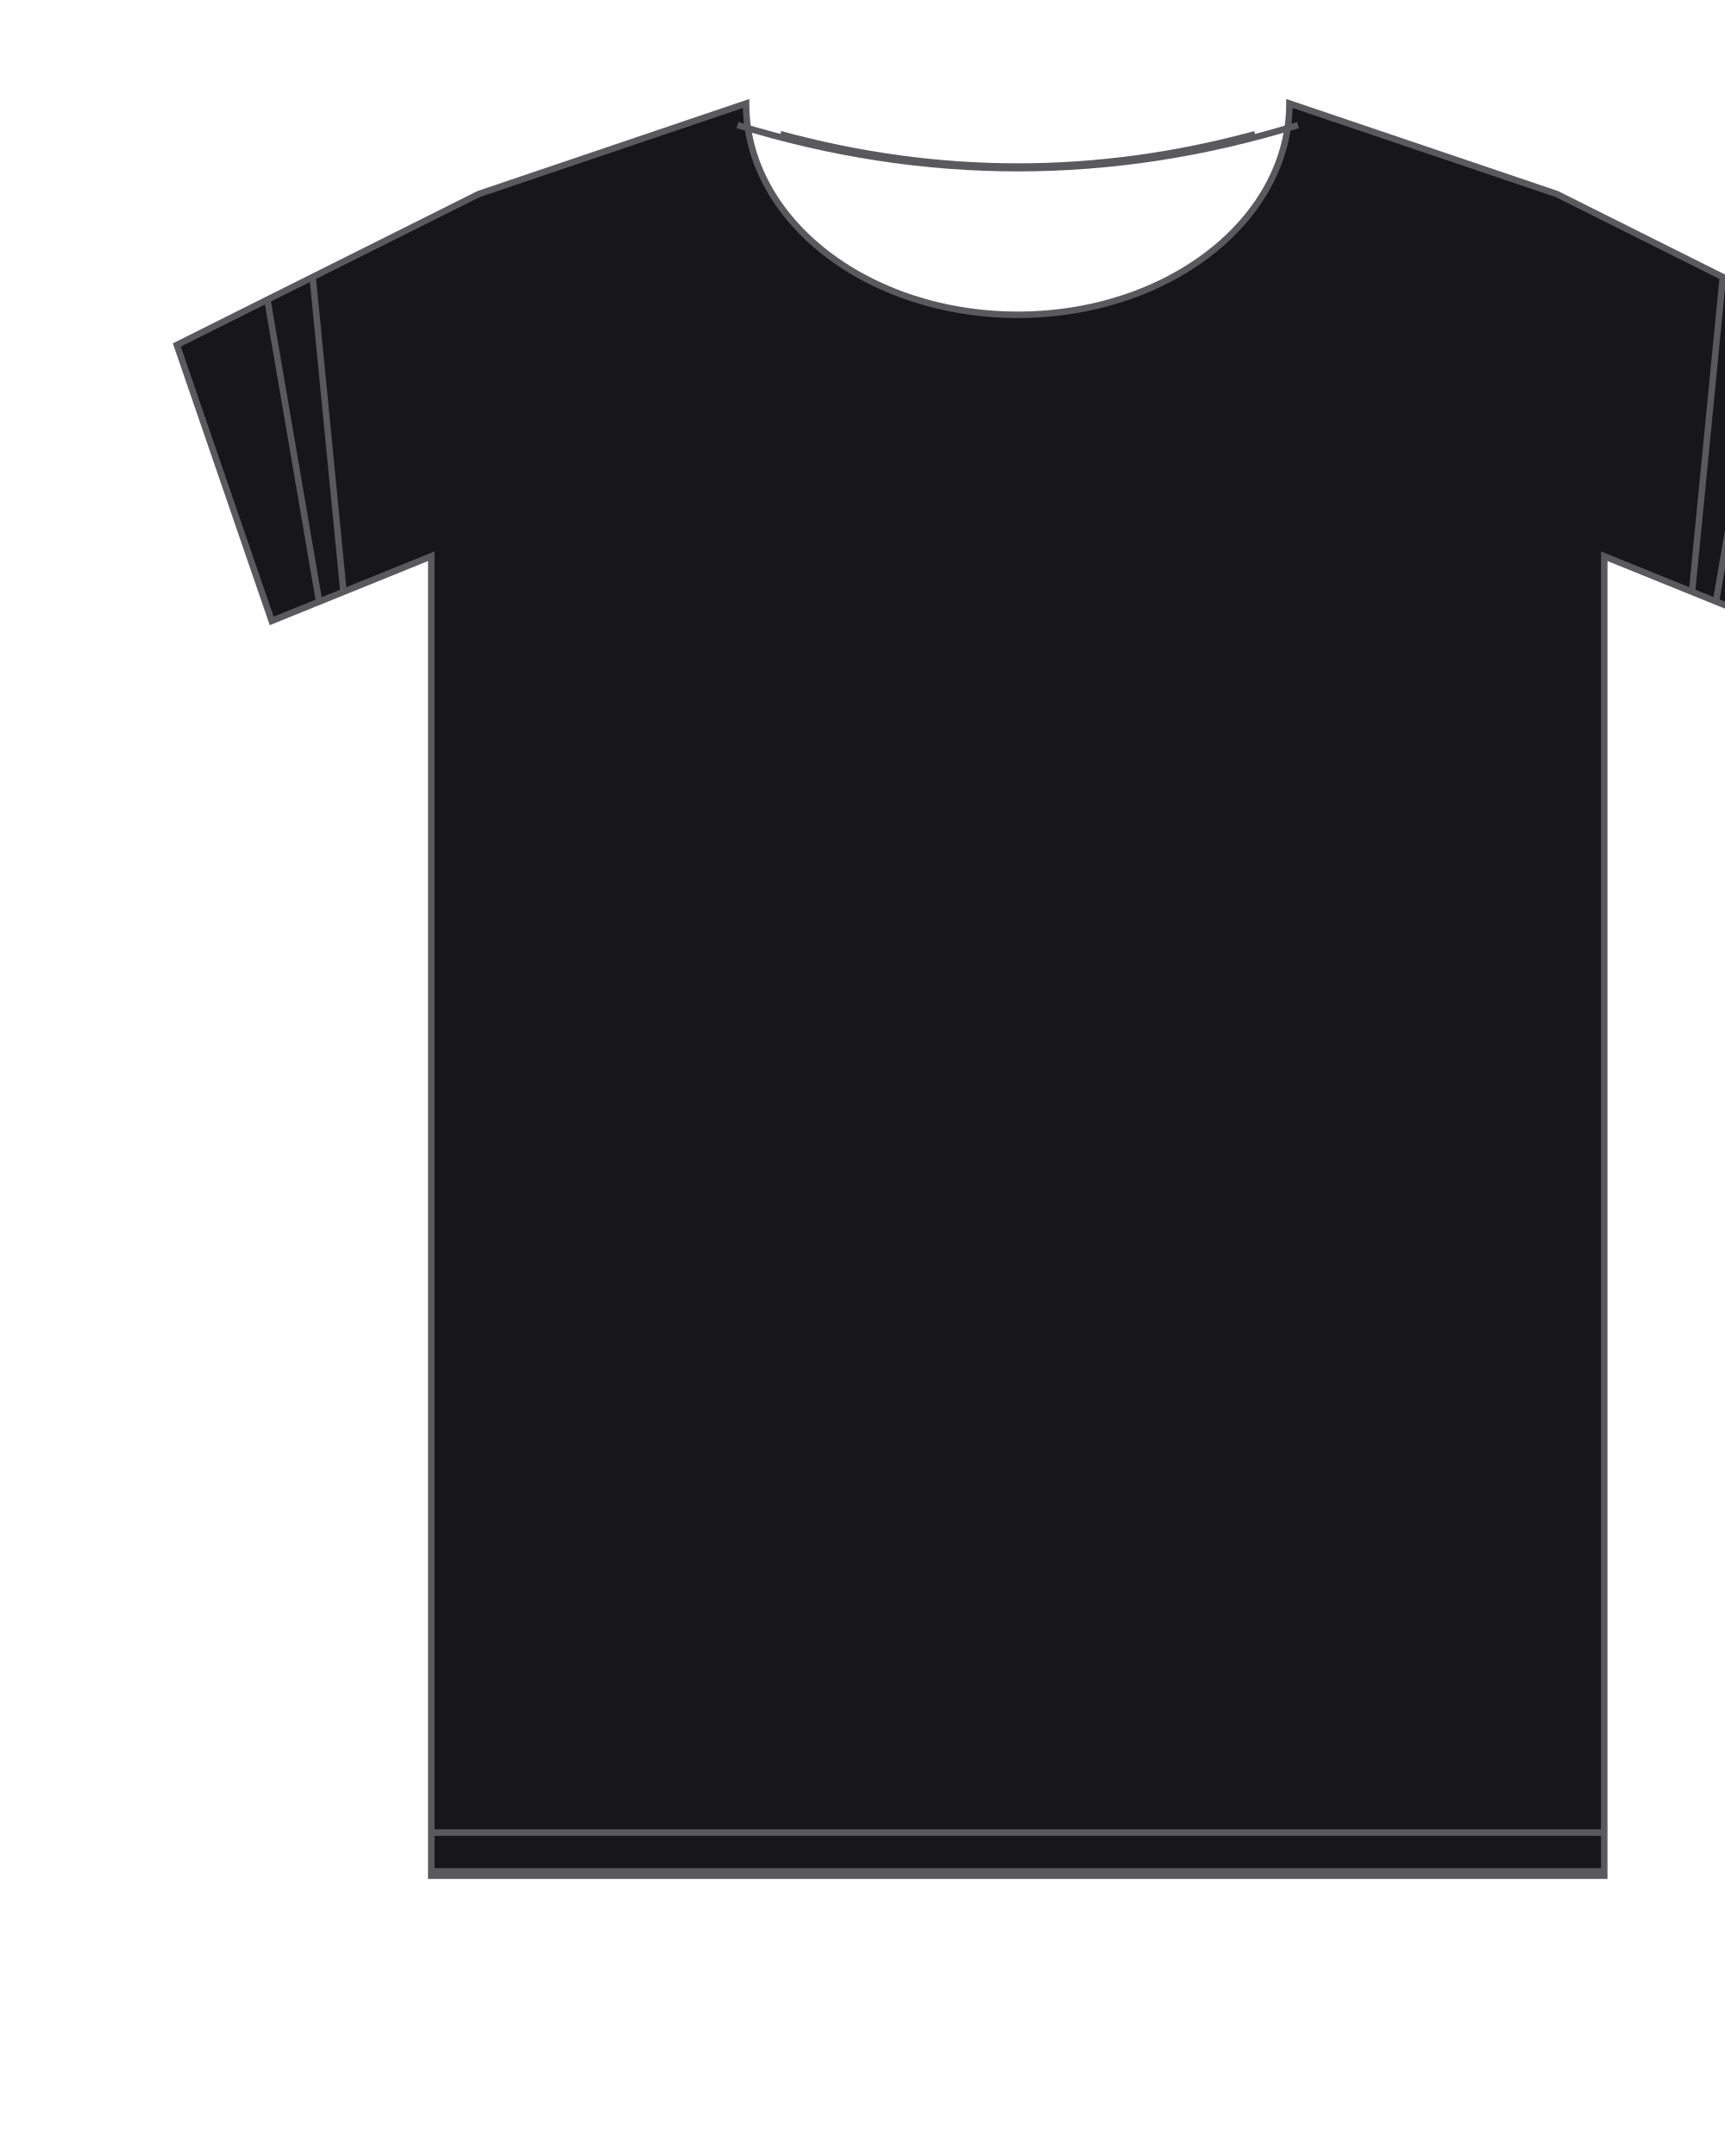
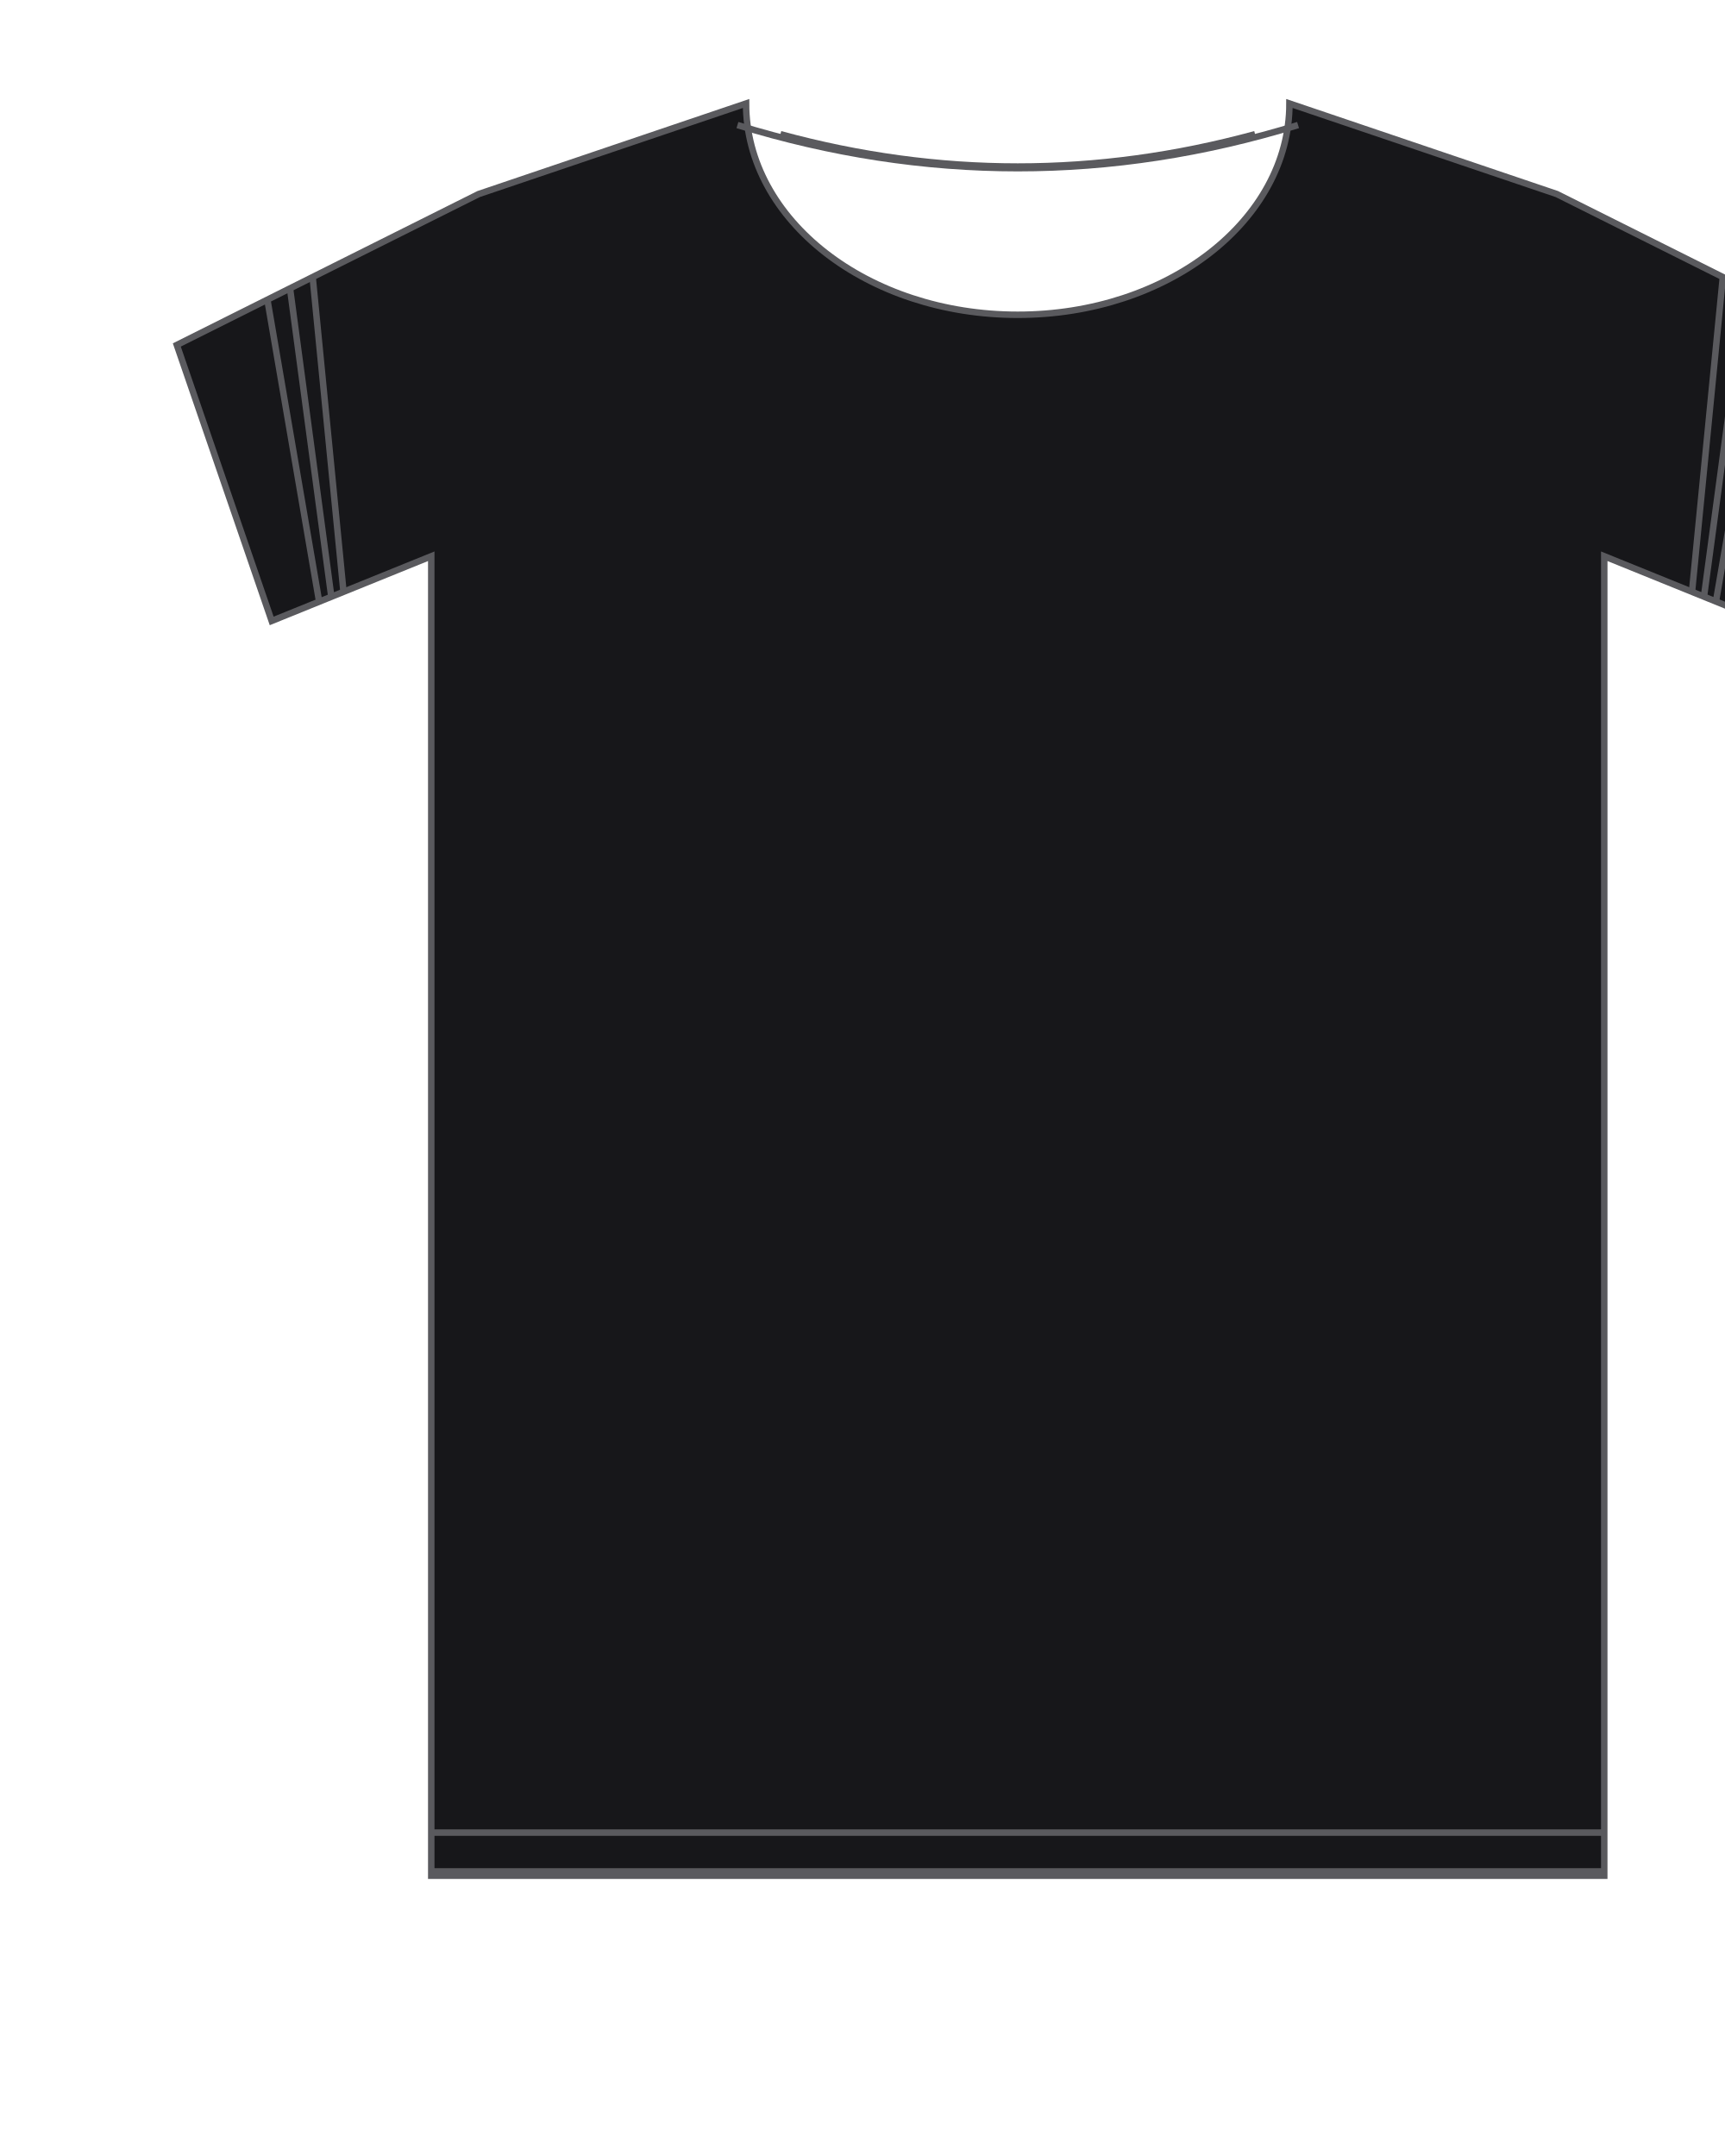
<svg xmlns="http://www.w3.org/2000/svg" viewBox="0 0 800 1000" width="800" height="1000">
  <g transform="translate(-28,0)">
    <path d="M250 90l-140 70 44 128 74-30v612h544V258l74 30 44-128-140-70-124-42a90 70 0 01-252 0z" fill="#17171a" stroke="#5a5a5e" stroke-width="3" />
    <path d="M370 58 q130 40 260 0" fill="none" stroke="#5a5a5e" stroke-width="3" />
    <path d="M390 62 q110 30 220 0" fill="none" stroke="#5a5a5e" stroke-width="2.5" />
    <path d="M228 850h544M228 868h544" stroke="#5a5a5e" stroke-width="3" />
-     <path d="M152 139L176 279M173 128.5L187.3 274.5" stroke="#5a5a5e" stroke-width="3" fill="none" />
-     <path d="M848 139L823.8 279M827 128.5L812.7 274.5" stroke="#5a5a5e" stroke-width="3" fill="none" />
+     <path d="M152 139L176 279M162.5 133.75L181.65 276.75M173 128.5L187.3 274.5" stroke="#5a5a5e" stroke-width="3" fill="none" />
+     <path d="M848 139L823.8 279M837.5 133.75L818.25 276.75M827 128.5L812.7 274.5" stroke="#5a5a5e" stroke-width="3" fill="none" />
  </g>
</svg>
